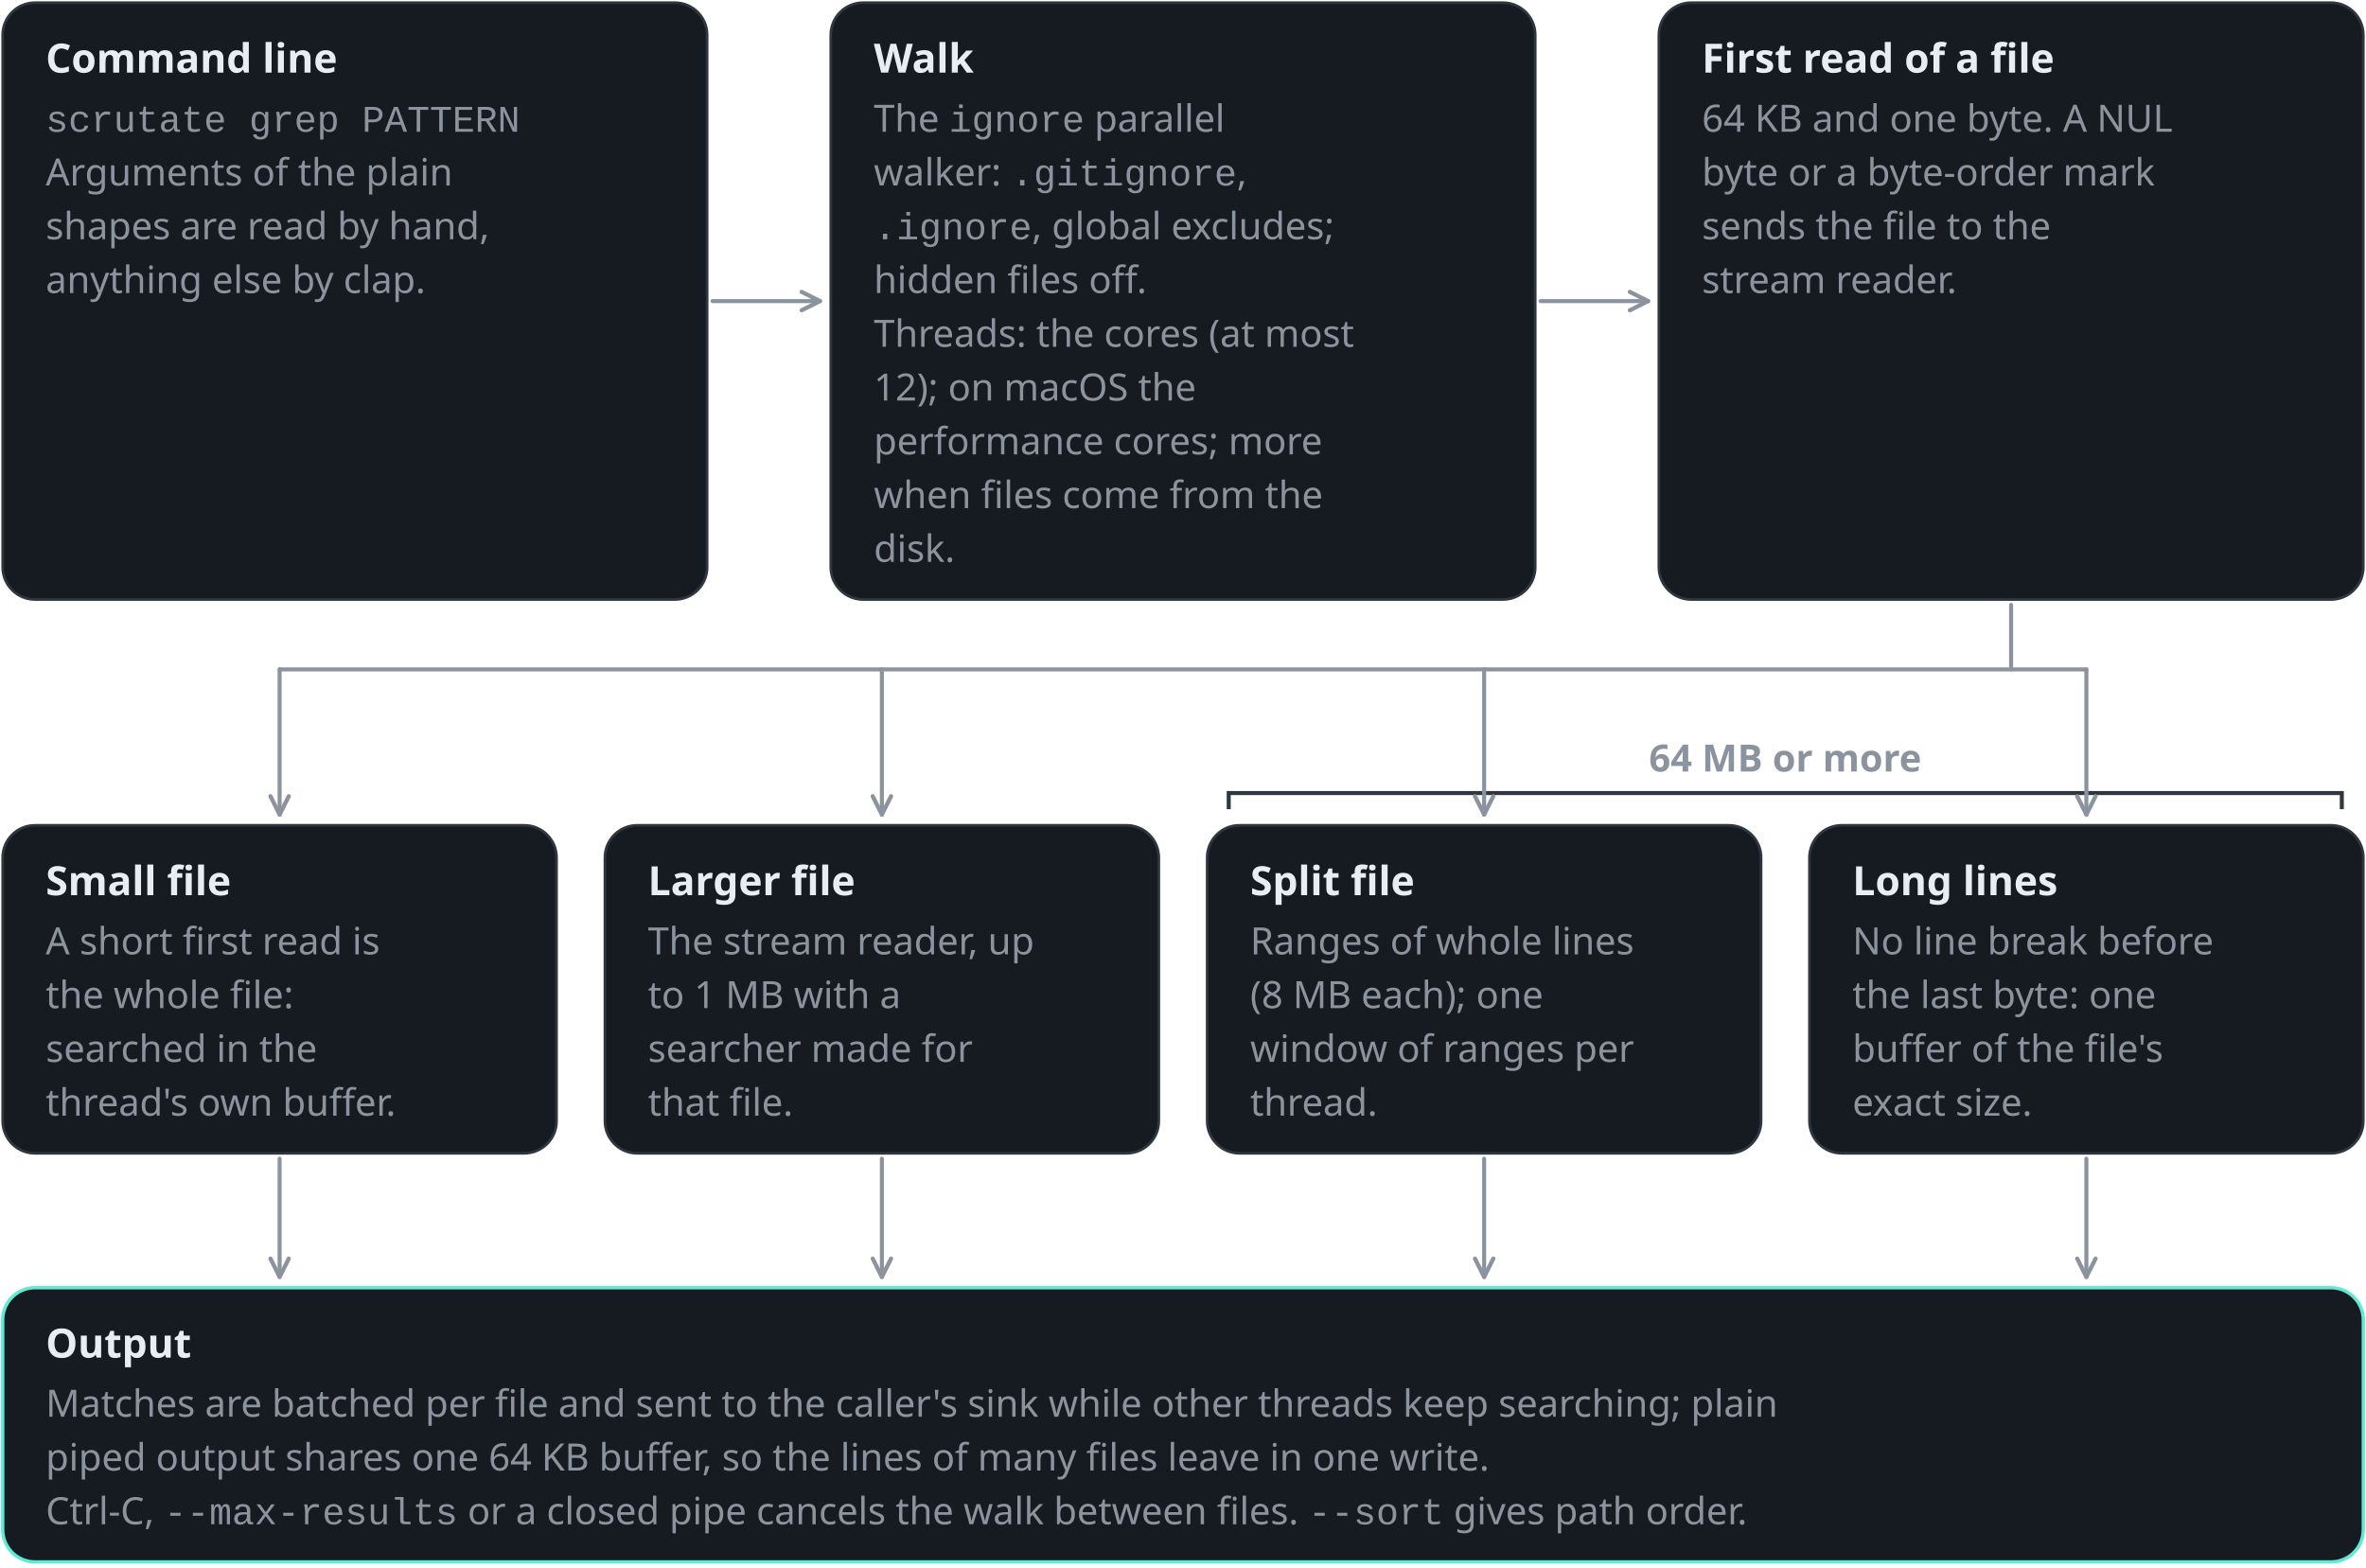
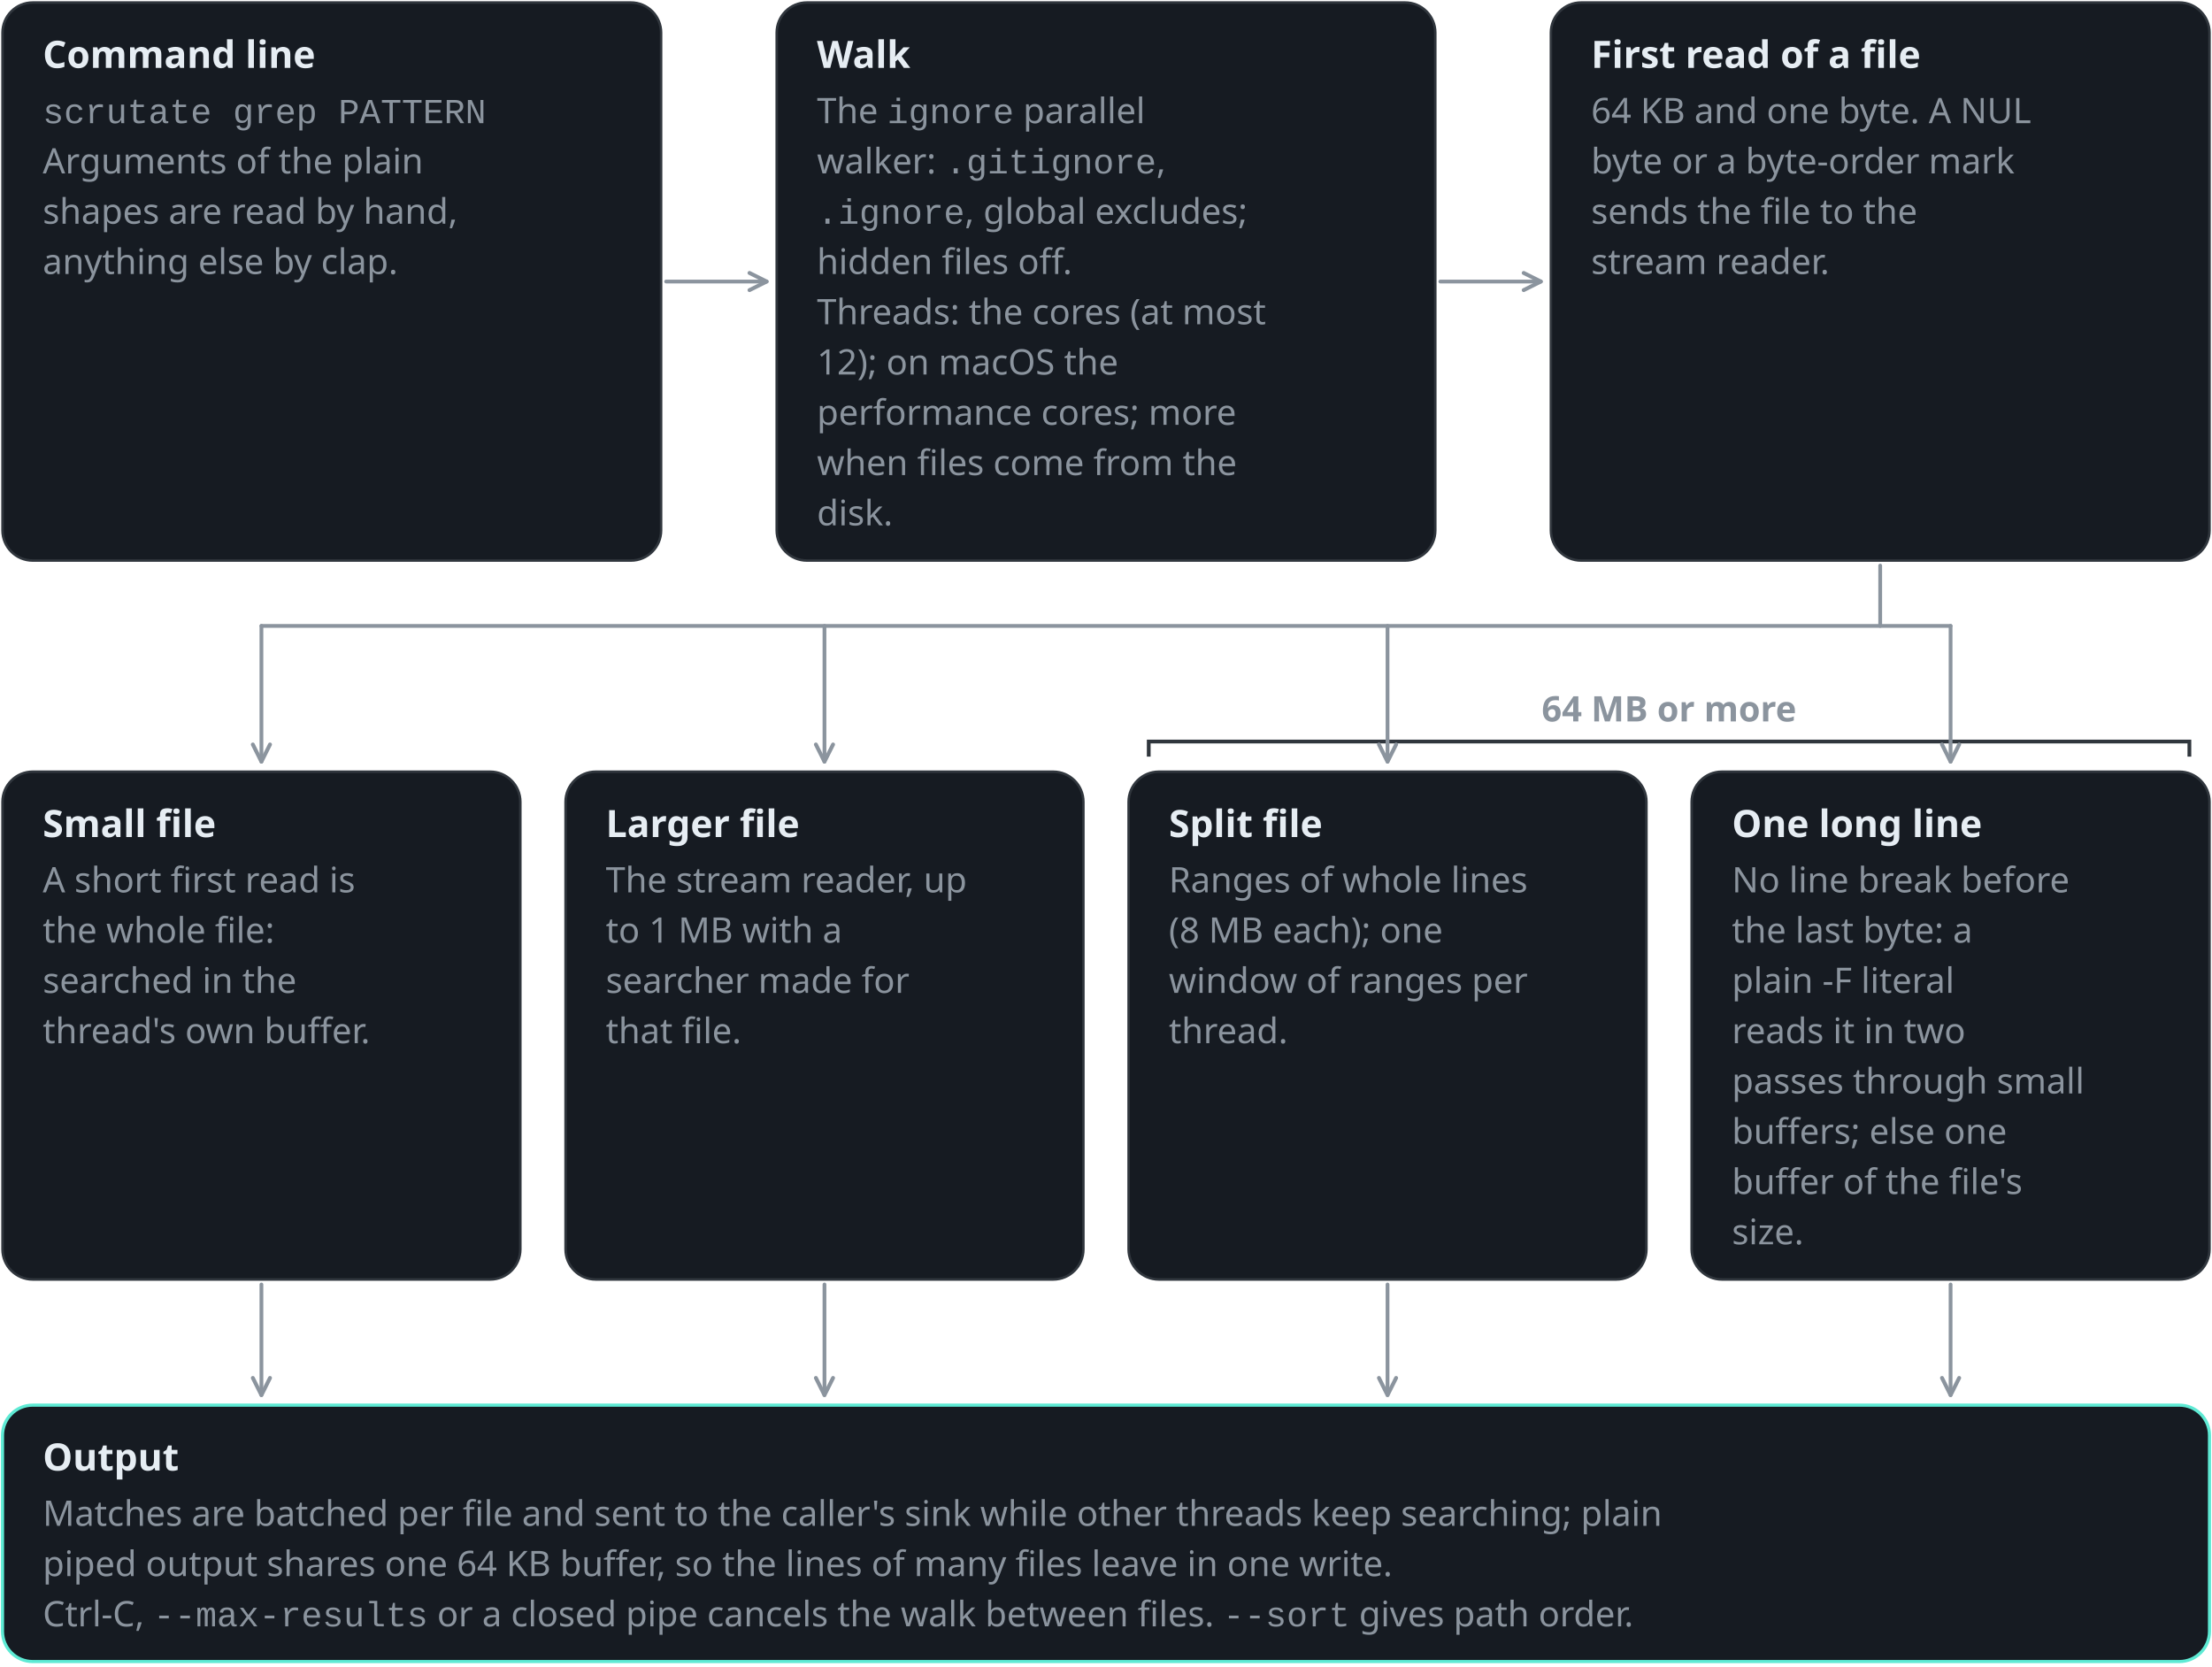
- <svg xmlns="http://www.w3.org/2000/svg" viewBox="0 0 880 583" width="880" height="583" role="img" aria-labelledby="title desc">
+ <svg xmlns="http://www.w3.org/2000/svg" viewBox="0 0 880 663" width="880" height="663" role="img" aria-labelledby="title desc">
  <style>
text { font-family: -apple-system, BlinkMacSystemFont, "Segoe UI", "Noto Sans", Helvetica, Arial, sans-serif; }
.m { font-family: ui-monospace, SFMono-Regular, "SF Mono", Menlo, Consolas, "Liberation Mono", monospace; }
.h { font-size: 15px; font-weight: 600; fill: #e6edf3; }
.b { font-size: 14px; fill: #8b949e; }
.bi { font-size: 14px; fill: #e6edf3; }
.lbl { font-size: 14px; font-weight: 600; fill: #8b949e; }
.card { fill: #161b22; stroke: #30363d; stroke-width: 1; }
.inset { fill: #0d1117; stroke: #30363d; stroke-width: 1; }
.store { fill: #161b22; stroke: #a78bfa; stroke-width: 1.25; }
.out { fill: #161b22; stroke: #5eead4; stroke-width: 1.25; }
.arrow { fill: none; stroke: #8b949e; stroke-width: 1.5; stroke-linecap: round; stroke-linejoin: round; }
.gate { fill: #0d1117; stroke: #8b949e; stroke-width: 1.25; stroke-dasharray: 6 5; }

.flow { fill: none; stroke: #5eead4; stroke-width: 2.5; stroke-linecap: round; stroke-dasharray: 10 200;
  stroke-dashoffset: 30; animation: flow 10s cubic-bezier(.2,.7,.2,1) infinite; }
@keyframes flow { 0% { stroke-dashoffset: 30; } 14%, 100% { stroke-dashoffset: -100; } }
@media (prefers-reduced-motion: reduce) { * { animation: none !important; } }
</style>
  <defs>
    <marker id="ah" viewBox="0 0 10 10" refX="8.5" refY="5" markerWidth="6.5" markerHeight="6.5" orient="auto-start-reverse">
      <path d="M1.5 1.5 8.5 5 1.5 8.5" fill="none" stroke="#8b949e" stroke-width="1.6" stroke-linecap="round" stroke-linejoin="round" />
    </marker>
  </defs>
  <rect x="1" y="1" width="262" height="222" rx="12" class="card" />
  <text x="17" y="27" class="h">Command line</text>
  <text x="17" y="49" class="b">
    <tspan class="m">scrutate grep PATTERN</tspan>
  </text>
  <text x="17" y="69" class="b">Arguments of the plain</text>
  <text x="17" y="89" class="b">shapes are read by hand,</text>
  <text x="17" y="109" class="b">anything else by clap.</text>
  <rect x="309" y="1" width="262" height="222" rx="12" class="card" />
  <text x="325" y="27" class="h">Walk</text>
  <text x="325" y="49" class="b">The <tspan class="m">ignore</tspan> parallel</text>
  <text x="325" y="69" class="b">walker: <tspan class="m">.gitignore</tspan>,</text>
  <text x="325" y="89" class="b">
    <tspan class="m">.ignore</tspan>, global excludes;</text>
  <text x="325" y="109" class="b">hidden files off.</text>
  <text x="325" y="129" class="b">Threads: the cores (at most</text>
  <text x="325" y="149" class="b">12); on macOS the</text>
  <text x="325" y="169" class="b">performance cores; more</text>
  <text x="325" y="189" class="b">when files come from the</text>
  <text x="325" y="209" class="b">disk.</text>
  <rect x="617" y="1" width="262" height="222" rx="12" class="card" />
  <text x="633" y="27" class="h">First read of a file</text>
  <text x="633" y="49" class="b">64 KB and one byte. A NUL</text>
  <text x="633" y="69" class="b">byte or a byte-order mark</text>
  <text x="633" y="89" class="b">sends the file to the</text>
  <text x="633" y="109" class="b">stream reader.</text>
  <path d="M265 112 L305 112" class="arrow" marker-end="url(#ah)" />
  <path d="M265 112 L305 112" class="flow" pathLength="100" style="stroke-dasharray: 30.0 200; animation-delay: 0s" />
  <path d="M573 112 L613 112" class="arrow" marker-end="url(#ah)" />
  <path d="M573 112 L613 112" class="flow" pathLength="100" style="stroke-dasharray: 30.0 200; animation-delay: 1.2s" />
-   <rect x="1" y="307" width="206" height="122" rx="12" class="card" />
+   <rect x="1" y="307" width="206" height="202" rx="12" class="card" />
  <text x="17" y="333" class="h">Small file</text>
  <text x="17" y="355" class="b">A short first read is</text>
  <text x="17" y="375" class="b">the whole file:</text>
  <text x="17" y="395" class="b">searched in the</text>
  <text x="17" y="415" class="b">thread's own buffer.</text>
-   <rect x="225" y="307" width="206" height="122" rx="12" class="card" />
+   <rect x="225" y="307" width="206" height="202" rx="12" class="card" />
  <text x="241" y="333" class="h">Larger file</text>
  <text x="241" y="355" class="b">The stream reader, up</text>
  <text x="241" y="375" class="b">to 1 MB with a</text>
  <text x="241" y="395" class="b">searcher made for</text>
  <text x="241" y="415" class="b">that file.</text>
-   <rect x="449" y="307" width="206" height="122" rx="12" class="card" />
+   <rect x="449" y="307" width="206" height="202" rx="12" class="card" />
  <text x="465" y="333" class="h">Split file</text>
  <text x="465" y="355" class="b">Ranges of whole lines</text>
  <text x="465" y="375" class="b">(8 MB each); one</text>
  <text x="465" y="395" class="b">window of ranges per</text>
  <text x="465" y="415" class="b">thread.</text>
-   <rect x="673" y="307" width="206" height="122" rx="12" class="card" />
-   <text x="689" y="333" class="h">Long lines</text>
+   <rect x="673" y="307" width="206" height="202" rx="12" class="card" />
+   <text x="689" y="333" class="h">One long line</text>
  <text x="689" y="355" class="b">No line break before</text>
-   <text x="689" y="375" class="b">the last byte: one</text>
-   <text x="689" y="395" class="b">buffer of the file's</text>
-   <text x="689" y="415" class="b">exact size.</text>
+   <text x="689" y="375" class="b">the last byte: a</text>
+   <text x="689" y="395" class="b">plain -F literal</text>
+   <text x="689" y="415" class="b">reads it in two</text>
+   <text x="689" y="435" class="b">passes through small</text>
+   <text x="689" y="455" class="b">buffers; else one</text>
+   <text x="689" y="475" class="b">buffer of the file's</text>
+   <text x="689" y="495" class="b">size.</text>
  <path d="M457 301 V295 H871 V301" fill="none" stroke="#30363d" stroke-width="1.5" />
  <text x="664" y="287" class="lbl" text-anchor="middle">64 MB or more</text>
  <path d="M748 225 L748 249" class="arrow" />
  <path d="M748 225 L748 249" class="flow" pathLength="100" style="stroke-dasharray: 30.0 200; animation-delay: 2.4s" />
  <path d="M104.0 249 H776.0" class="arrow" />
  <path d="M104 249 L104 303" class="arrow" marker-end="url(#ah)" />
  <path d="M104 249 L104 303" class="flow" pathLength="100" style="stroke-dasharray: 30.0 200; animation-delay: 3.4s" />
  <path d="M328 249 L328 303" class="arrow" marker-end="url(#ah)" />
  <path d="M328 249 L328 303" class="flow" pathLength="100" style="stroke-dasharray: 30.0 200; animation-delay: 3.4s" />
  <path d="M552 249 L552 303" class="arrow" marker-end="url(#ah)" />
  <path d="M552 249 L552 303" class="flow" pathLength="100" style="stroke-dasharray: 30.0 200; animation-delay: 3.4s" />
  <path d="M776 249 L776 303" class="arrow" marker-end="url(#ah)" />
  <path d="M776 249 L776 303" class="flow" pathLength="100" style="stroke-dasharray: 30.0 200; animation-delay: 3.4s" />
-   <rect x="1" y="479" width="878" height="102" rx="12" class="out" />
-   <text x="17" y="505" class="h">Output</text>
-   <text x="17" y="527" class="b">Matches are batched per file and sent to the caller's sink while other threads keep searching; plain</text>
-   <text x="17" y="547" class="b">piped output shares one 64 KB buffer, so the lines of many files leave in one write.</text>
-   <text x="17" y="567" class="b">Ctrl-C, <tspan class="m">--max-results</tspan> or a closed pipe cancels the walk between files. <tspan class="m">--sort</tspan> gives path order.</text>
-   <path d="M104 431 L104 475" class="arrow" marker-end="url(#ah)" />
-   <path d="M104 431 L104 475" class="flow" pathLength="100" style="stroke-dasharray: 30.0 200; animation-delay: 4.6s" />
-   <path d="M328 431 L328 475" class="arrow" marker-end="url(#ah)" />
-   <path d="M328 431 L328 475" class="flow" pathLength="100" style="stroke-dasharray: 30.0 200; animation-delay: 4.6s" />
-   <path d="M552 431 L552 475" class="arrow" marker-end="url(#ah)" />
-   <path d="M552 431 L552 475" class="flow" pathLength="100" style="stroke-dasharray: 30.0 200; animation-delay: 4.6s" />
-   <path d="M776 431 L776 475" class="arrow" marker-end="url(#ah)" />
-   <path d="M776 431 L776 475" class="flow" pathLength="100" style="stroke-dasharray: 30.0 200; animation-delay: 4.6s" />
+   <rect x="1" y="559" width="878" height="102" rx="12" class="out" />
+   <text x="17" y="585" class="h">Output</text>
+   <text x="17" y="607" class="b">Matches are batched per file and sent to the caller's sink while other threads keep searching; plain</text>
+   <text x="17" y="627" class="b">piped output shares one 64 KB buffer, so the lines of many files leave in one write.</text>
+   <text x="17" y="647" class="b">Ctrl-C, <tspan class="m">--max-results</tspan> or a closed pipe cancels the walk between files. <tspan class="m">--sort</tspan> gives path order.</text>
+   <path d="M104 511 L104 555" class="arrow" marker-end="url(#ah)" />
+   <path d="M104 511 L104 555" class="flow" pathLength="100" style="stroke-dasharray: 30.0 200; animation-delay: 4.6s" />
+   <path d="M328 511 L328 555" class="arrow" marker-end="url(#ah)" />
+   <path d="M328 511 L328 555" class="flow" pathLength="100" style="stroke-dasharray: 30.0 200; animation-delay: 4.6s" />
+   <path d="M552 511 L552 555" class="arrow" marker-end="url(#ah)" />
+   <path d="M552 511 L552 555" class="flow" pathLength="100" style="stroke-dasharray: 30.0 200; animation-delay: 4.6s" />
+   <path d="M776 511 L776 555" class="arrow" marker-end="url(#ah)" />
+   <path d="M776 511 L776 555" class="flow" pathLength="100" style="stroke-dasharray: 30.0 200; animation-delay: 4.6s" />
</svg>
